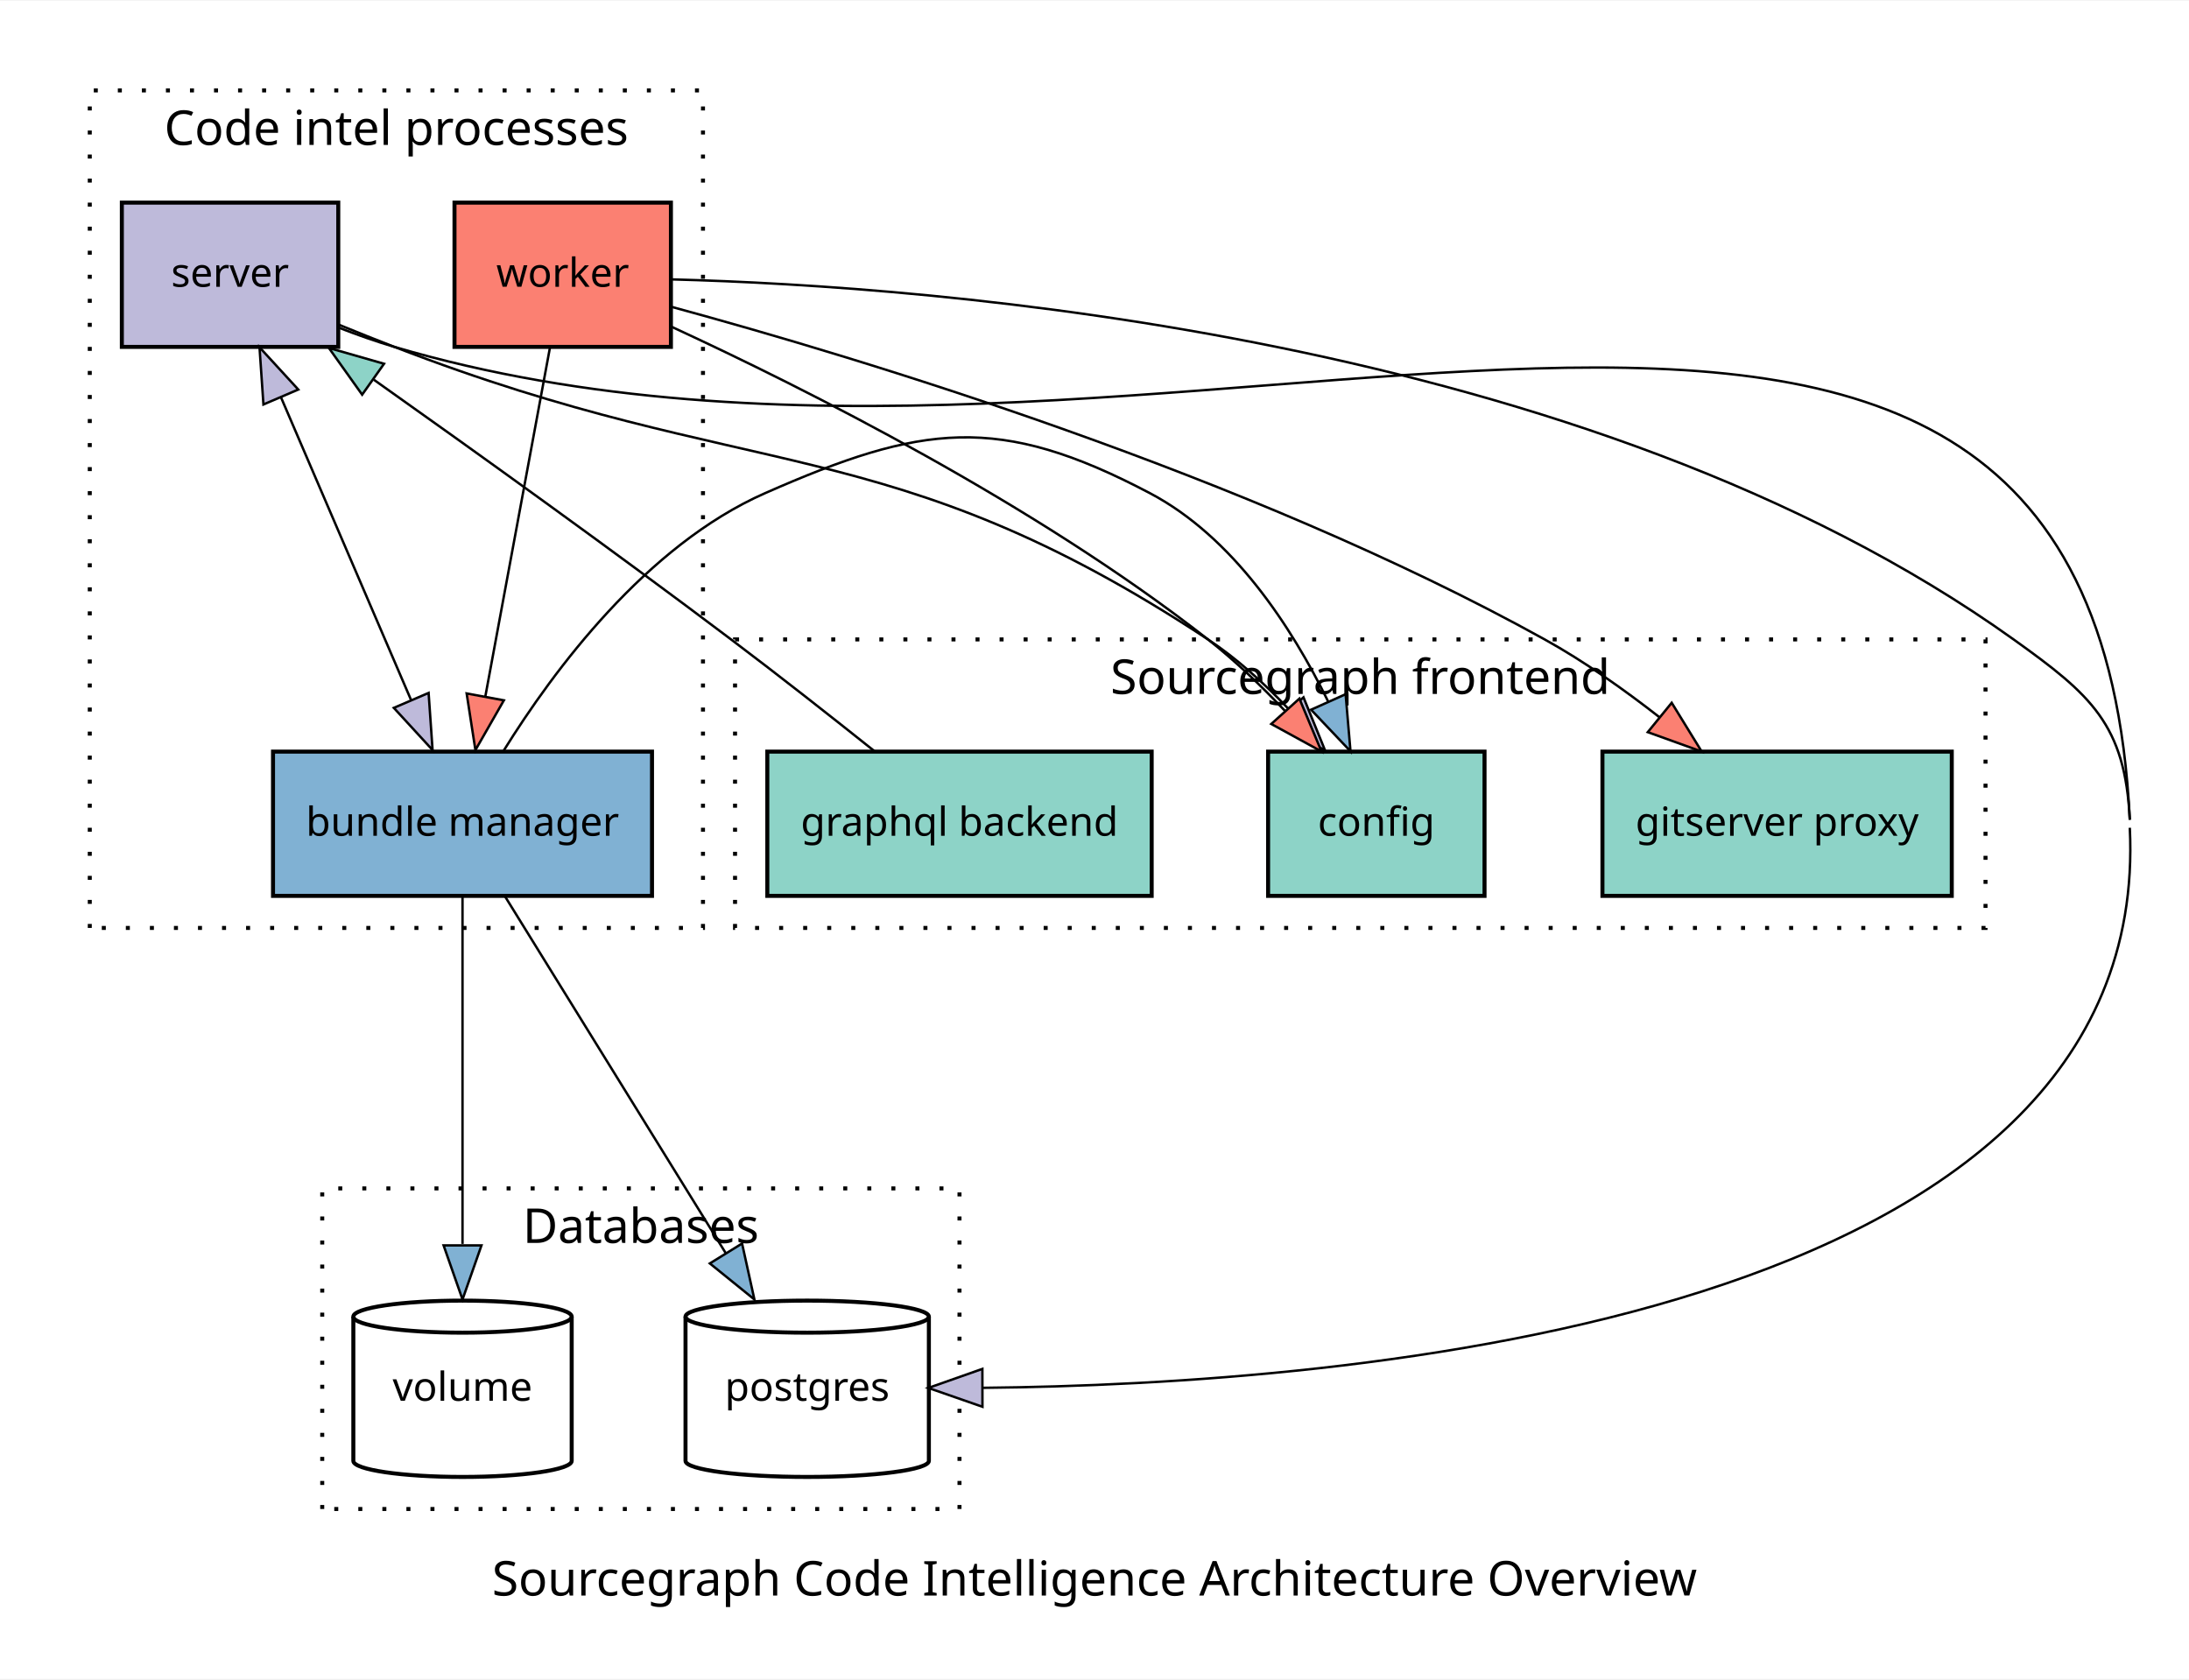
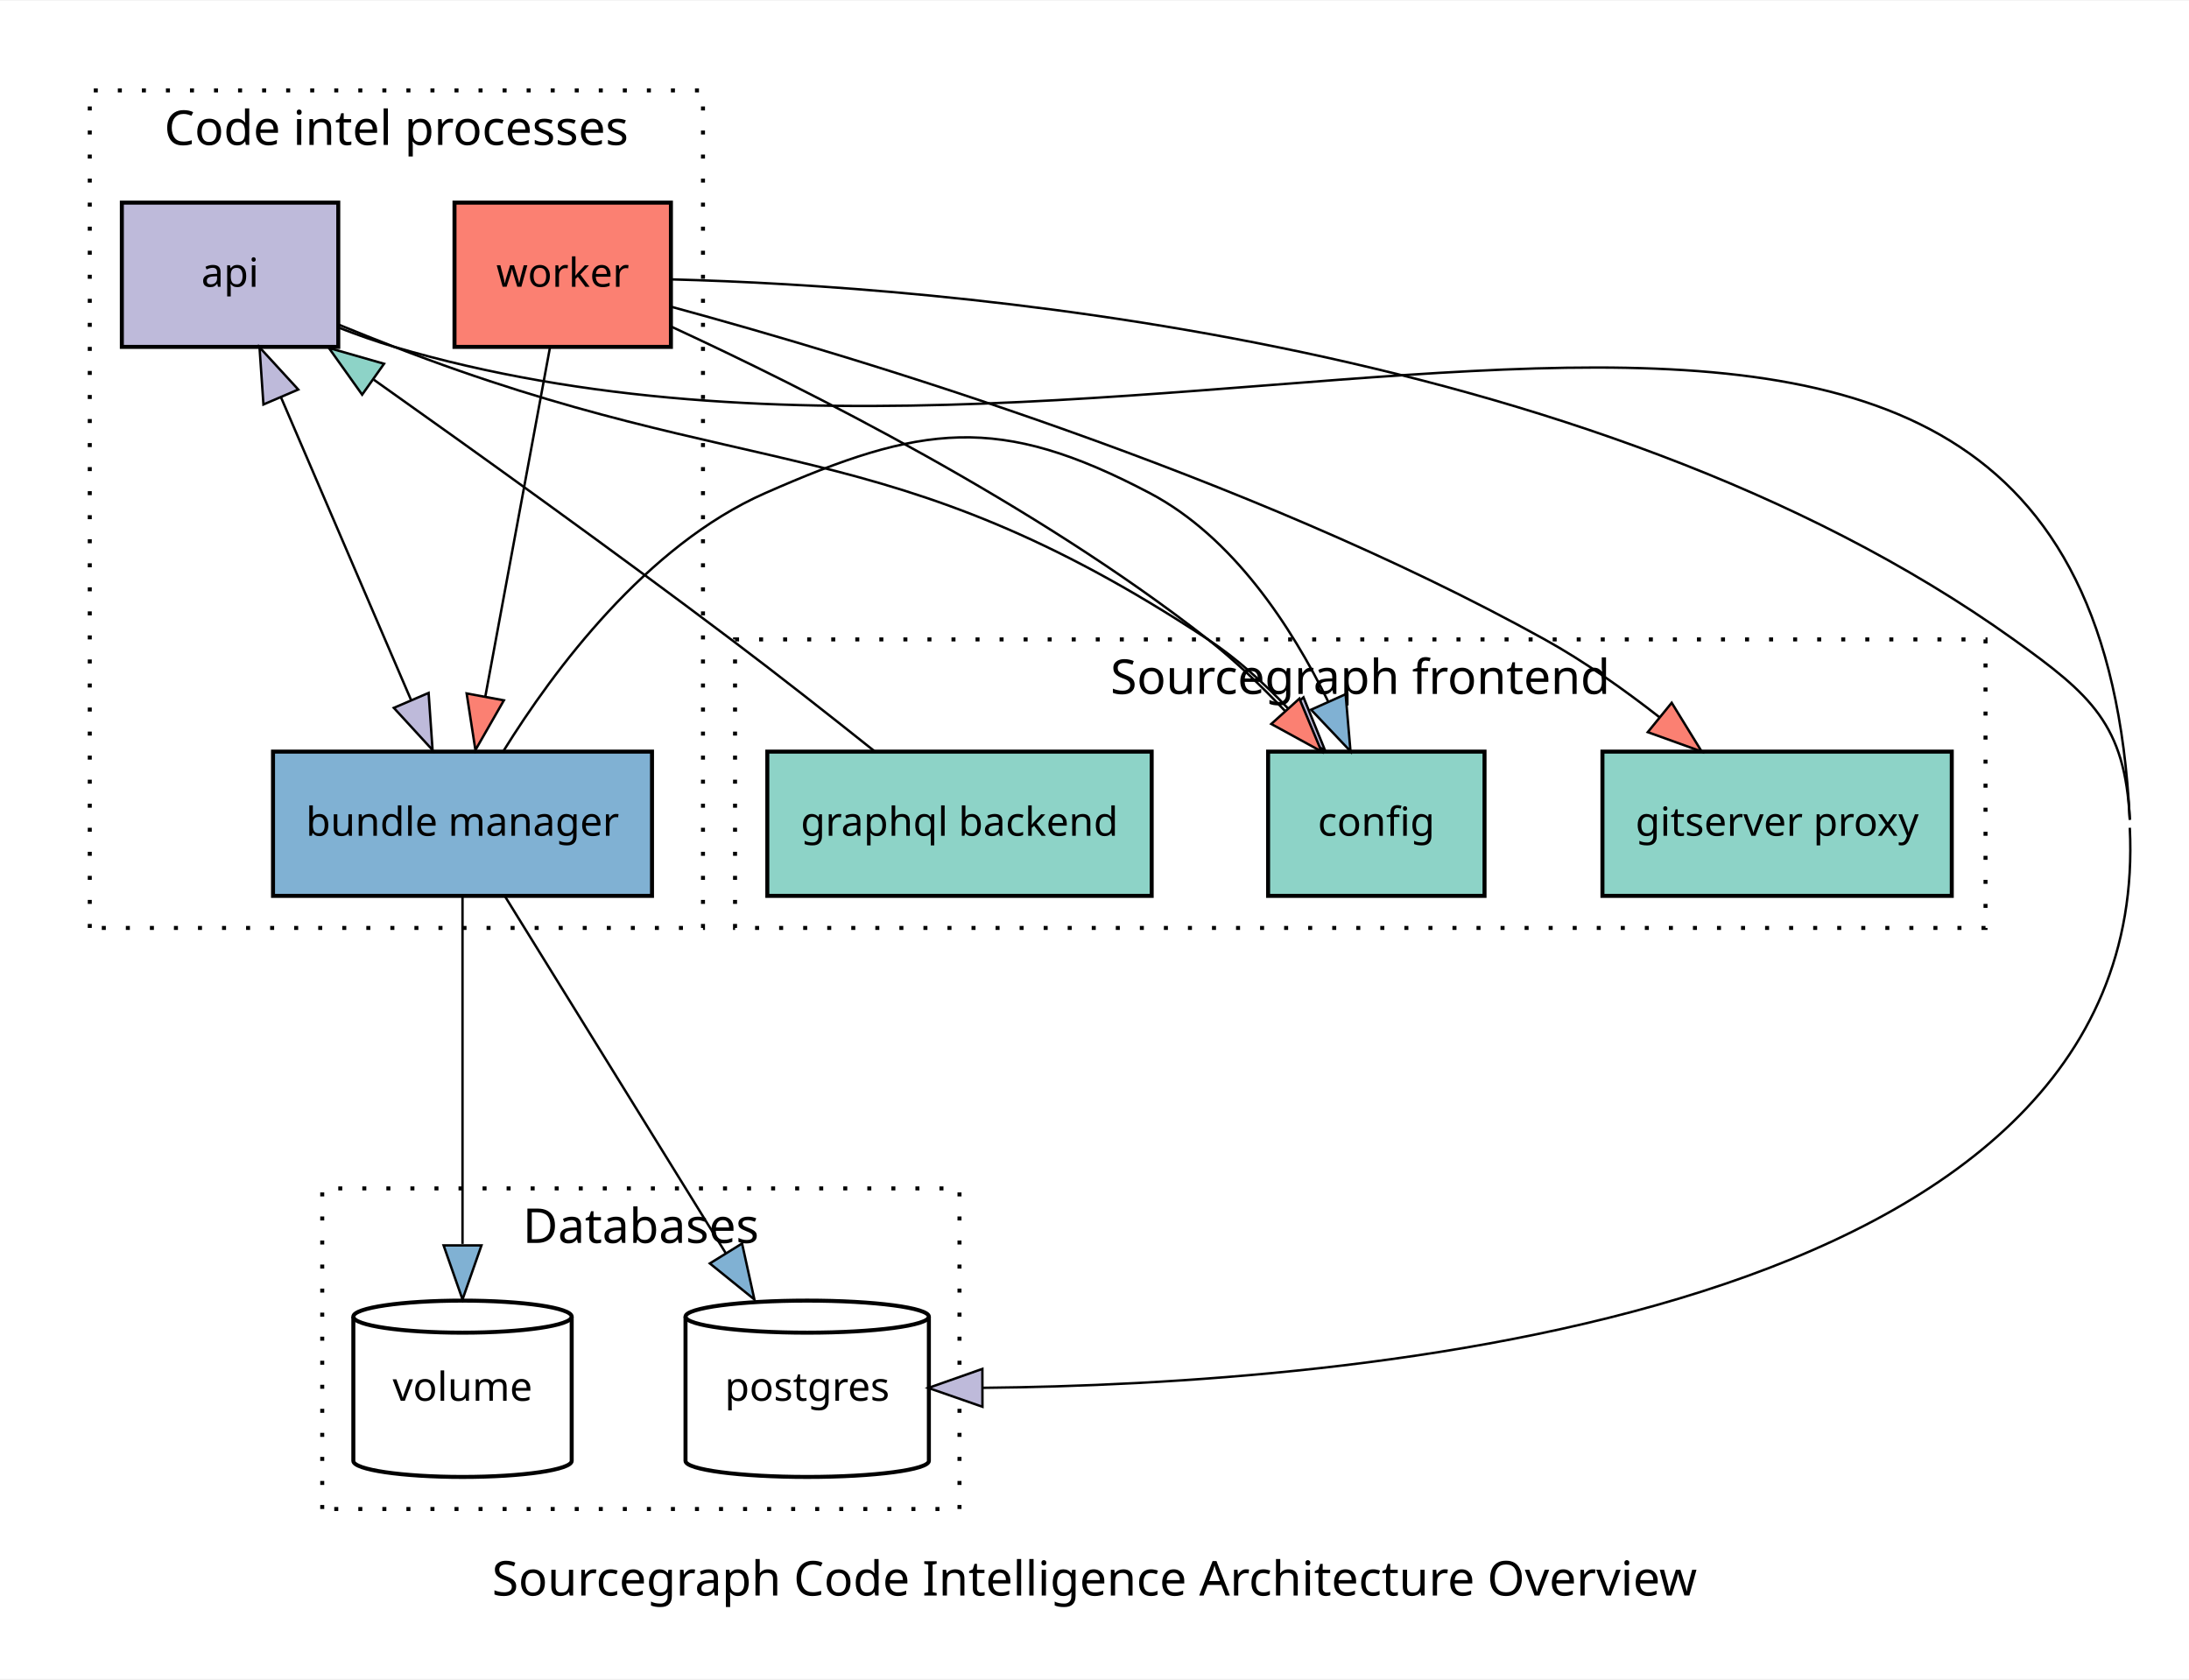
<svg xmlns="http://www.w3.org/2000/svg" xmlns:xlink="http://www.w3.org/1999/xlink" width="546pt" height="419pt" viewBox="0.00 0.00 546.17 418.80">
  <g id="graph0" class="graph" transform="scale(1 1) rotate(0) translate(14.4 404.4)">
    <polygon fill="white" stroke="transparent" points="-14.4,14.4 -14.4,-404.4 531.77,-404.4 531.77,14.4 -14.4,14.4" />
    <text text-anchor="middle" x="258.69" y="-6.4" font-family="Iosevka" font-size="12.00">Sourcegraph Code Intelligence Architecture Overview</text>
    <g id="clust1" class="cluster">
      <polygon fill="none" stroke="black" stroke-dasharray="1,5" points="169,-173 169,-245 481,-245 481,-173 169,-173" />
      <text text-anchor="middle" x="325" y="-231.4" font-family="Iosevka" font-size="12.00">Sourcegraph frontend</text>
    </g>
    <g id="clust2" class="cluster">
      <polygon fill="none" stroke="black" stroke-dasharray="1,5" points="8,-173 8,-382 161,-382 161,-173 8,-173" />
      <text text-anchor="middle" x="84.5" y="-368.4" font-family="Iosevka" font-size="12.00">Code intel processes</text>
    </g>
    <g id="clust3" class="cluster">
      <polygon fill="none" stroke="black" stroke-dasharray="1,5" points="66,-28 66,-108 225,-108 225,-28 66,-28" />
      <text text-anchor="middle" x="145.5" y="-94.4" font-family="Iosevka" font-size="12.00">Databases</text>
    </g>
    <g id="node1" class="node">
      <polygon fill="#8dd3c7" stroke="black" points="272.95,-217 177.05,-217 177.05,-181 272.95,-181 272.95,-217" />
      <text text-anchor="middle" x="225" y="-196" font-family="Iosevka" font-size="10.00">graphql backend</text>
    </g>
    <g id="node4" class="node">
      <g id="a_node4">
-         <a xlink:href="https://github.com/sourcegraph/sourcegraph/tree/master/lsif/src/server" xlink:title="server" target="_blank">
+         <a xlink:href="https://github.com/sourcegraph/sourcegraph/tree/master/lsif/src/server" xlink:title="api" target="_blank">
          <polygon fill="#bebada" stroke="black" points="70,-354 16,-354 16,-318 70,-318 70,-354" />
-           <text text-anchor="middle" x="43" y="-333" font-family="Iosevka" font-size="10.00">server</text>
+           <text text-anchor="middle" x="43" y="-333" font-family="Iosevka" font-size="10.00">api</text>
        </a>
      </g>
    </g>
    <g id="edge1" class="edge">
      <path fill="none" stroke="black" stroke-width="0.6" d="M203.79,-217.11C193.14,-225.61 179.98,-235.97 168,-245 138.33,-267.38 104.03,-291.99 78.87,-309.81" />
      <polygon fill="#8dd3c7" stroke="black" stroke-width="0.6" points="75.96,-306.08 67.66,-317.73 81.42,-313.79 75.96,-306.08" />
    </g>
    <g id="node2" class="node">
      <polygon fill="#8dd3c7" stroke="black" points="472.58,-217 385.42,-217 385.42,-181 472.58,-181 472.58,-217" />
      <text text-anchor="middle" x="429" y="-196" font-family="Iosevka" font-size="10.00">gitserver proxy</text>
    </g>
    <g id="node3" class="node">
      <polygon fill="#8dd3c7" stroke="black" points="356,-217 302,-217 302,-181 356,-181 356,-217" />
      <text text-anchor="middle" x="329" y="-196" font-family="Iosevka" font-size="10.00">config</text>
    </g>
    <g id="edge2" class="edge">
      <path fill="none" stroke="black" stroke-width="0.6" d="M70.27,-323.48C74.84,-321.61 79.54,-319.72 84,-318 173.42,-283.41 206.93,-297.75 287,-245 294.2,-240.25 301.04,-234.03 307.02,-227.73" />
      <polygon fill="#bebada" stroke="black" stroke-width="0.6" points="310.83,-230.55 316.21,-217.3 303.74,-224.31 310.83,-230.55" />
    </g>
    <g id="node6" class="node">
      <g id="a_node6">
        <a xlink:href="https://github.com/sourcegraph/sourcegraph/tree/master/lsif/src/bundle-manager" xlink:title="bundle manager" target="_blank">
          <polygon fill="#80b1d3" stroke="black" points="148.28,-217 53.72,-217 53.72,-181 148.28,-181 148.28,-217" />
          <text text-anchor="middle" x="101" y="-196" font-family="Iosevka" font-size="10.00">bundle manager</text>
        </a>
      </g>
    </g>
    <g id="edge3" class="edge">
      <path fill="none" stroke="black" stroke-width="0.6" d="M55.71,-305.41C65.34,-283 78.51,-252.34 88.17,-229.86" />
      <polygon fill="#bebada" stroke="black" stroke-width="0.6" points="51.33,-303.63 50.35,-317.9 60.02,-307.36 51.33,-303.63" />
      <polygon fill="#bebada" stroke="black" stroke-width="0.6" points="92.54,-231.65 93.53,-217.39 83.86,-227.92 92.54,-231.65" />
    </g>
    <g id="node7" class="node">
      <path fill="white" stroke="black" d="M217.36,-76C217.36,-78.21 203.75,-80 187,-80 170.25,-80 156.64,-78.21 156.64,-76 156.64,-76 156.64,-40 156.64,-40 156.64,-37.79 170.25,-36 187,-36 203.75,-36 217.36,-37.79 217.36,-40 217.36,-40 217.36,-76 217.36,-76" />
      <path fill="none" stroke="black" d="M217.36,-76C217.36,-73.79 203.75,-72 187,-72 170.25,-72 156.64,-73.79 156.64,-76" />
      <text text-anchor="middle" x="187" y="-55" font-family="Iosevka" font-size="10.00">postgres</text>
    </g>
    <g id="edge4" class="edge">
      <path fill="none" stroke="black" stroke-width="0.6" d="M70.05,-322.83C74.65,-321.04 79.42,-319.35 84,-318 275.37,-261.75 507.33,-399.23 517,-200" />
      <path fill="none" stroke="black" stroke-width="0.6" d="M517,-198C522.97,-74.96 321.99,-59.12 230.85,-58.24" />
      <polygon fill="#bebada" stroke="black" stroke-width="0.6" points="230.73,-53.51 217.22,-58.21 230.71,-62.96 230.73,-53.51" />
    </g>
    <g id="node5" class="node">
      <g id="a_node5">
        <a xlink:href="https://github.com/sourcegraph/sourcegraph/tree/master/lsif/src/worker" xlink:title="worker" target="_blank">
          <polygon fill="#fb8072" stroke="black" points="153,-354 99,-354 99,-318 153,-318 153,-354" />
          <text text-anchor="middle" x="126" y="-333" font-family="Iosevka" font-size="10.00">worker</text>
        </a>
      </g>
    </g>
    <g id="edge5" class="edge">
      <path fill="none" stroke="black" stroke-width="0.6" d="M153.27,-327.96C199.8,-315.32 296.68,-286.18 371,-245 380.88,-239.53 390.86,-232.45 399.7,-225.54" />
      <polygon fill="#fb8072" stroke="black" stroke-width="0.6" points="402.7,-229.19 410.19,-217.01 396.73,-221.86 402.7,-229.19" />
    </g>
    <g id="edge6" class="edge">
      <path fill="none" stroke="black" stroke-width="0.6" d="M153.21,-323C186.55,-307.59 243.9,-278.78 287,-245 293.68,-239.76 300.26,-233.44 306.16,-227.22" />
      <polygon fill="#fb8072" stroke="black" stroke-width="0.6" points="309.81,-230.23 315.33,-217.03 302.79,-223.9 309.81,-230.23" />
    </g>
    <g id="edge7" class="edge">
      <path fill="none" stroke="black" stroke-width="0.6" d="M122.83,-317.9C118.78,-296.01 111.68,-257.69 106.68,-230.69" />
      <polygon fill="#fb8072" stroke="black" stroke-width="0.6" points="111.32,-229.8 104.22,-217.39 102.03,-231.52 111.32,-229.8" />
    </g>
    <g id="edge8" class="edge">
      <path fill="none" stroke="black" stroke-width="0.6" d="M153.32,-334.84C217.73,-333.15 381.61,-321.12 488,-245 507.35,-231.16 515.85,-223.77 517,-200" />
    </g>
    <g id="edge9" class="edge">
      <path fill="none" stroke="black" stroke-width="0.6" d="M111.27,-217.24C123.74,-237.31 146.83,-268.43 176.5,-281.5 215.55,-298.7 234.76,-301.4 272.5,-281.5 293.24,-270.57 307.82,-248.21 316.97,-229.53" />
      <polygon fill="#80b1d3" stroke="black" stroke-width="0.6" points="321.34,-231.33 322.56,-217.08 312.72,-227.46 321.34,-231.33" />
    </g>
    <g id="edge11" class="edge">
      <path fill="none" stroke="black" stroke-width="0.6" d="M111.55,-180.96C125.22,-158.85 149.36,-119.83 166.66,-91.87" />
      <polygon fill="#80b1d3" stroke="black" stroke-width="0.6" points="170.75,-94.25 173.83,-80.28 162.71,-89.28 170.75,-94.25" />
    </g>
    <g id="node8" class="node">
      <path fill="white" stroke="black" d="M128.24,-76C128.24,-78.21 116.03,-80 101,-80 85.97,-80 73.76,-78.21 73.76,-76 73.76,-76 73.76,-40 73.76,-40 73.76,-37.79 85.97,-36 101,-36 116.03,-36 128.24,-37.79 128.24,-40 128.24,-40 128.24,-76 128.24,-76" />
      <path fill="none" stroke="black" d="M128.24,-76C128.24,-73.79 116.03,-72 101,-72 85.97,-72 73.76,-73.79 73.76,-76" />
      <text text-anchor="middle" x="101" y="-55" font-family="Iosevka" font-size="10.00">volume</text>
    </g>
    <g id="edge12" class="edge">
      <path fill="none" stroke="black" stroke-width="0.6" d="M101,-180.96C101,-159.45 101,-121.92 101,-94.15" />
      <polygon fill="#80b1d3" stroke="black" stroke-width="0.6" points="105.73,-93.78 101,-80.28 96.28,-93.78 105.73,-93.78" />
    </g>
  </g>
</svg>
